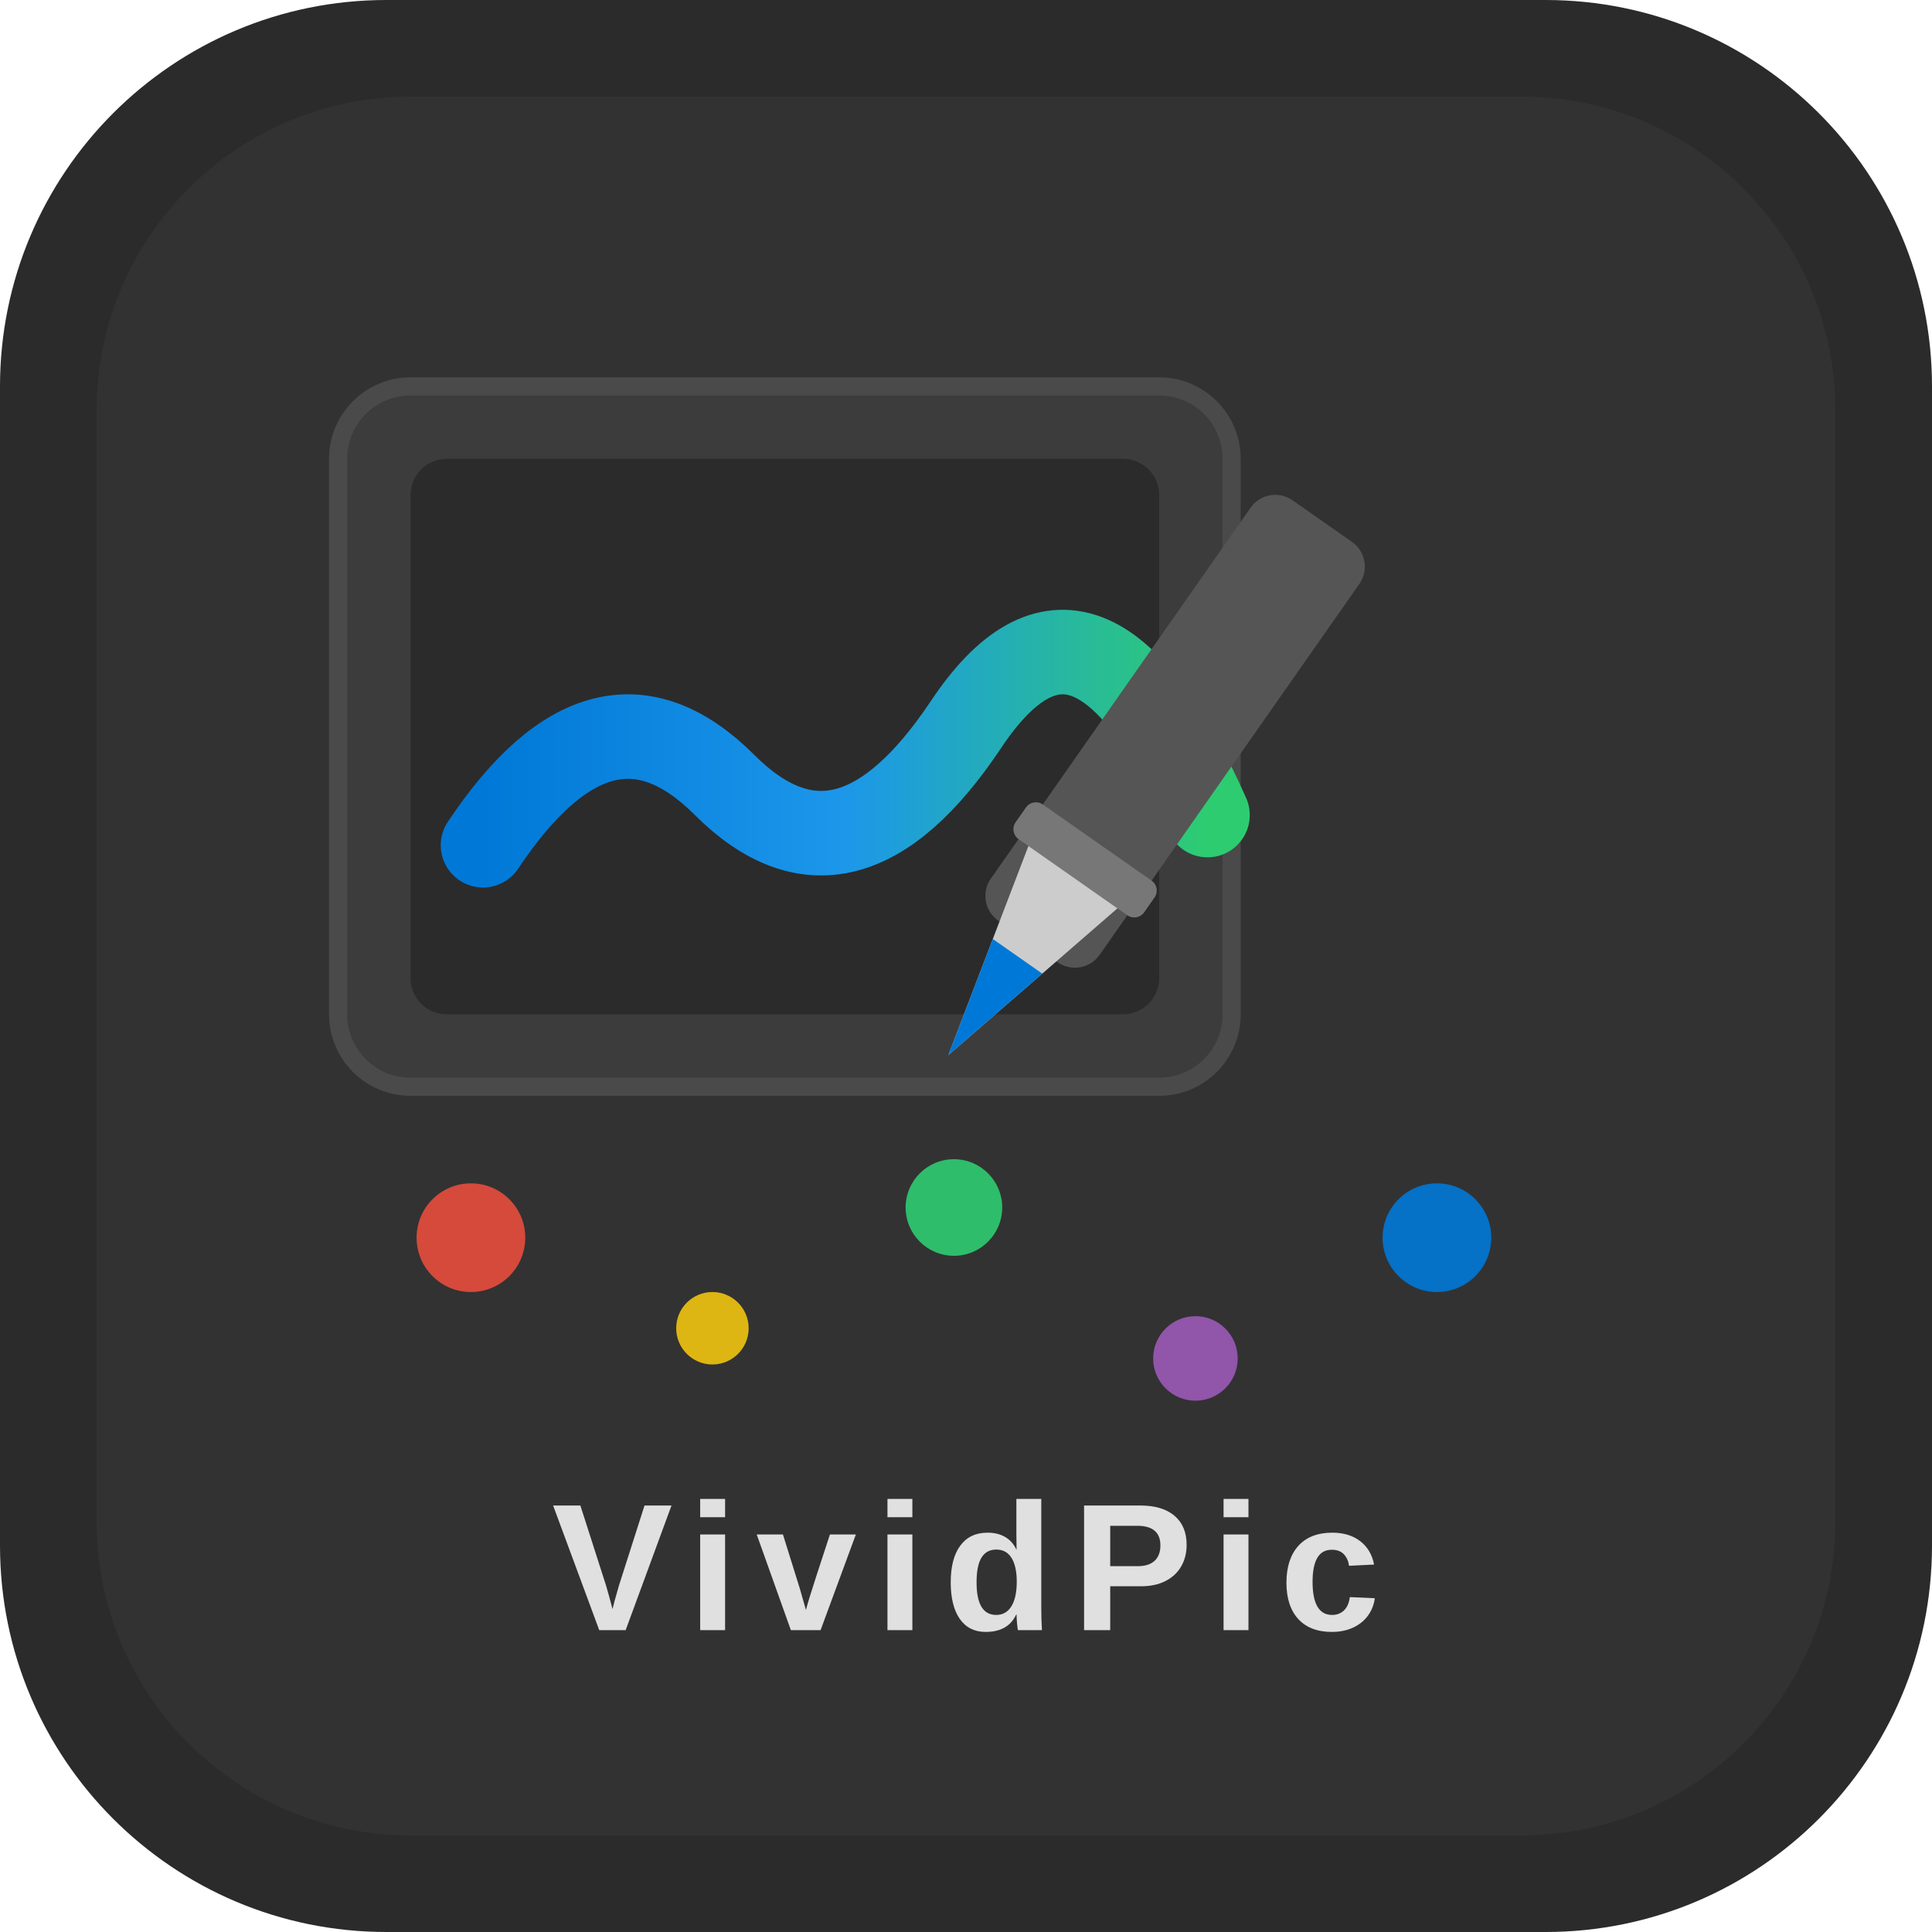
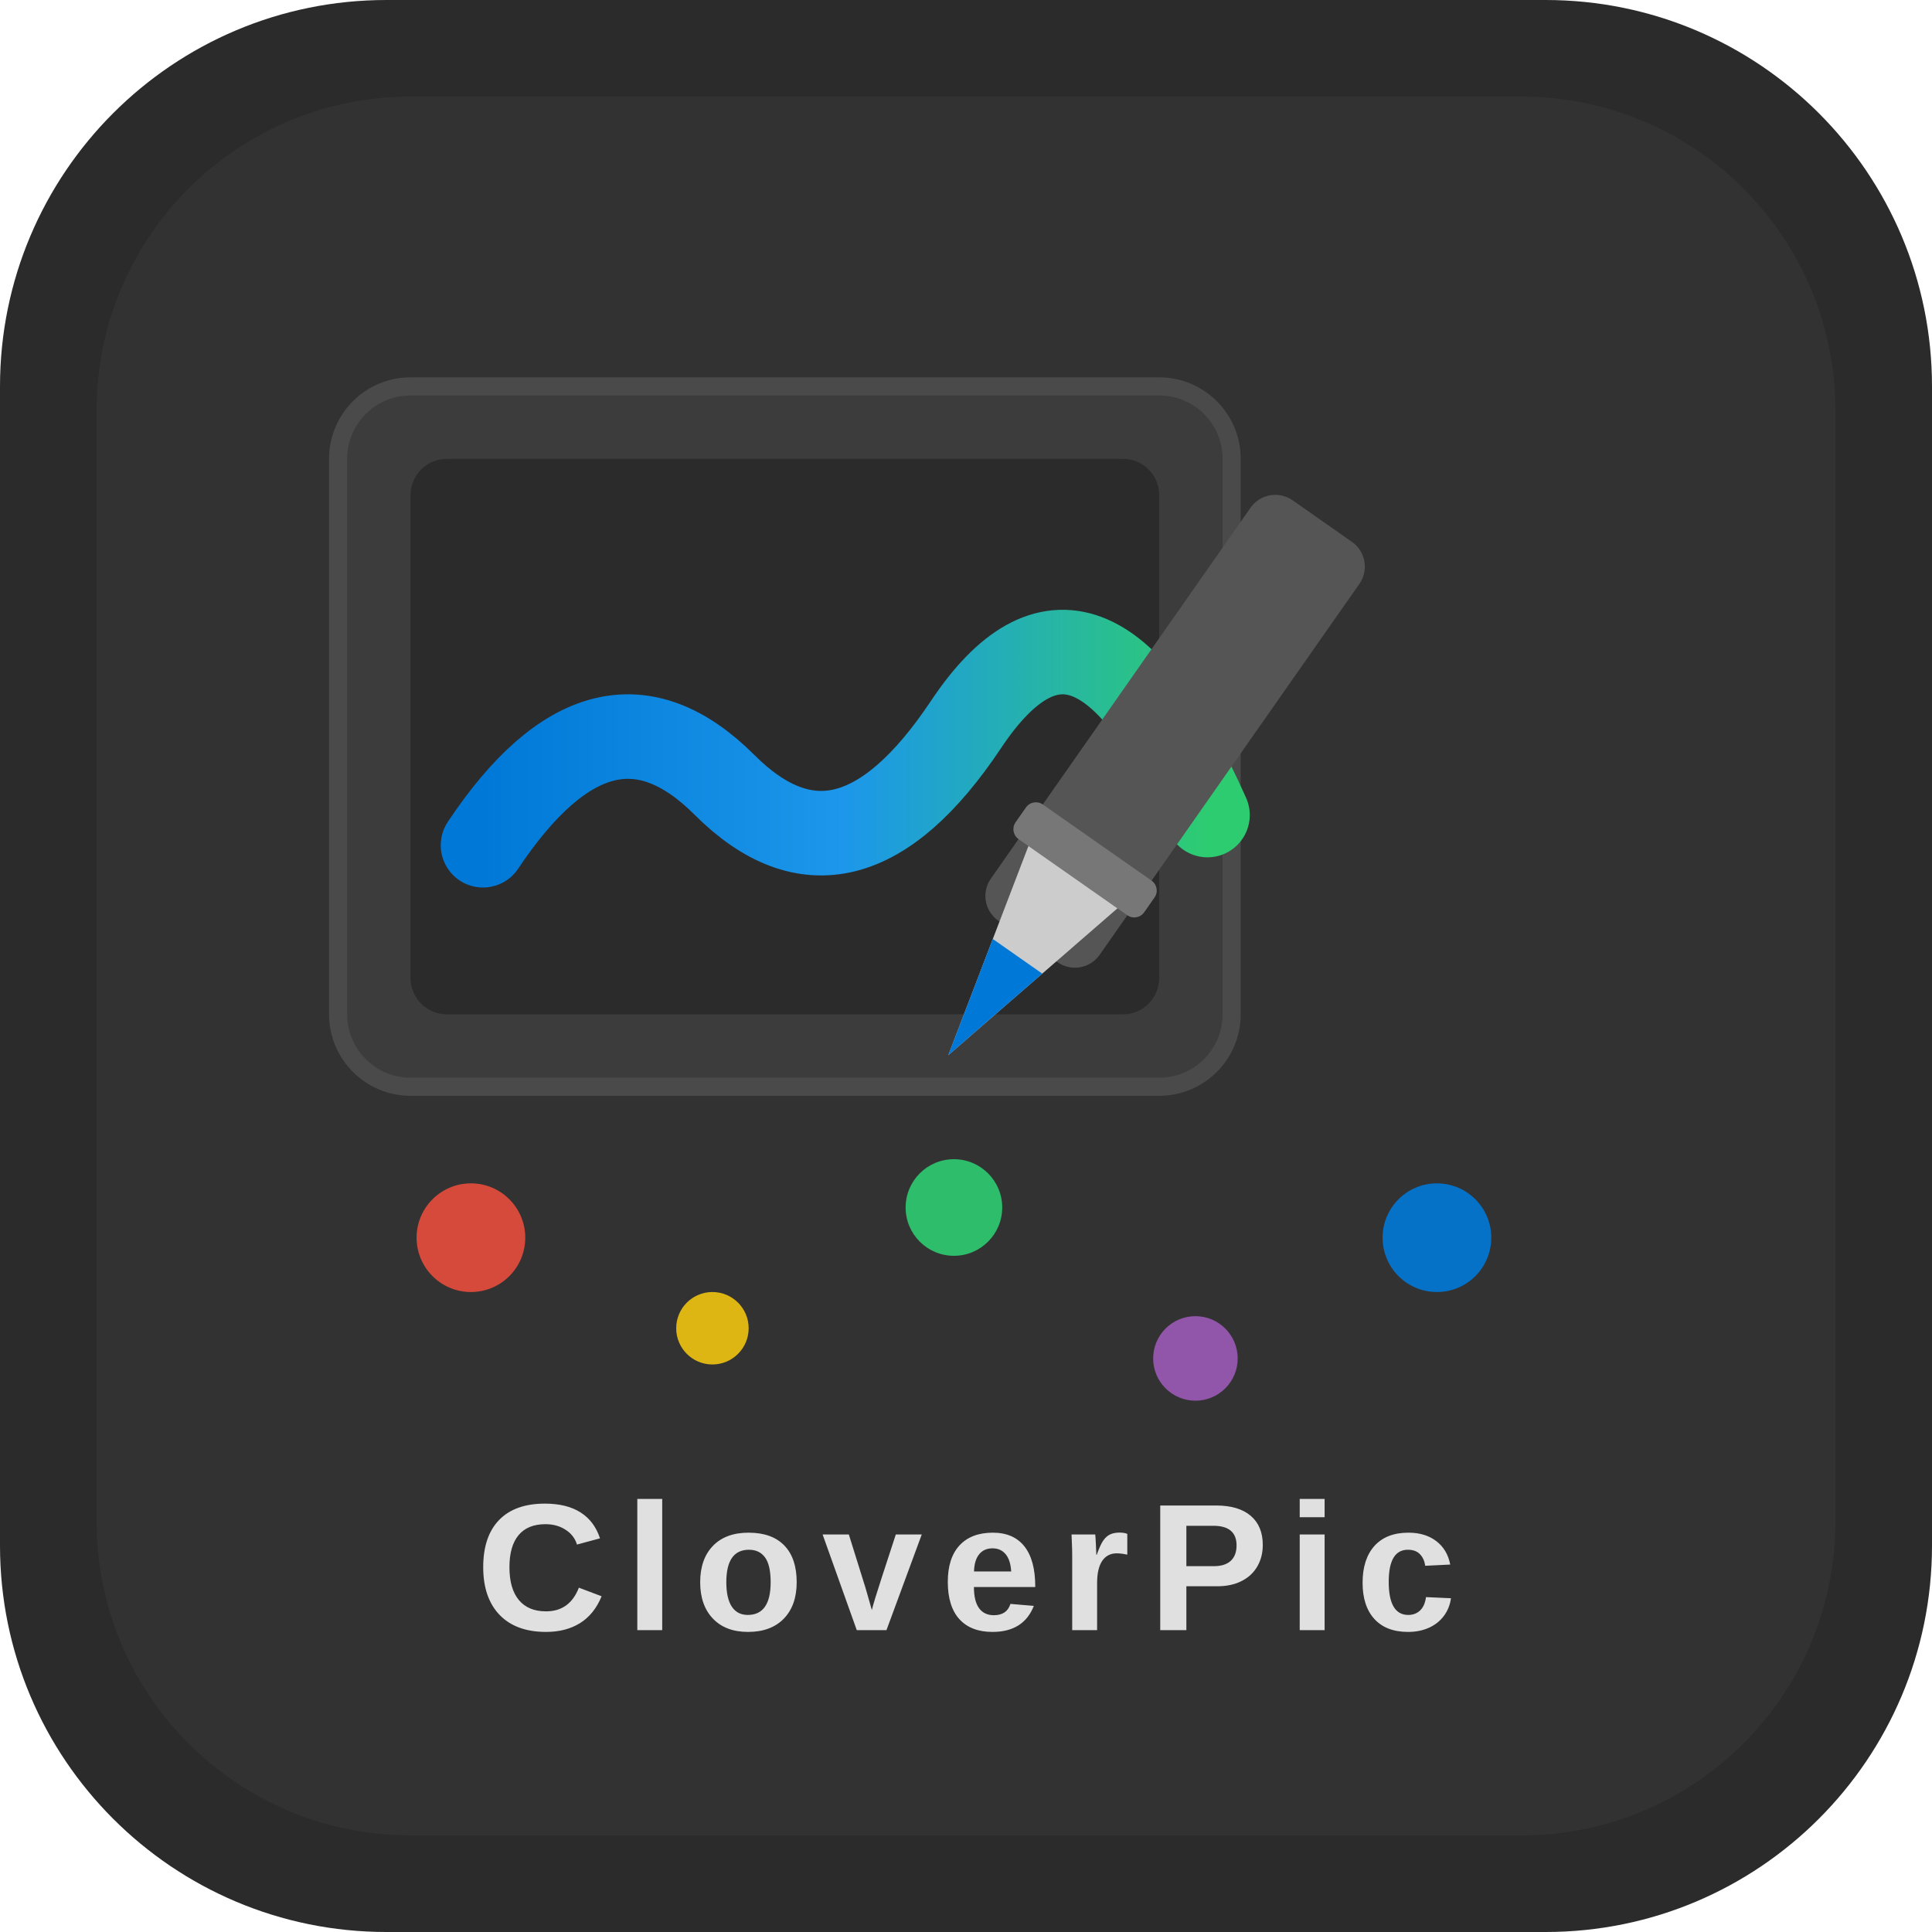
<svg xmlns="http://www.w3.org/2000/svg" width="320" height="320" viewBox="0 0 320 320" fill="none">
  <rect width="320" height="320" rx="64" fill="#2B2B2B" />
  <rect x="16" y="16" width="288" height="288" rx="52" fill="#323232" />
  <rect x="56" y="64" width="148" height="116" rx="12" fill="#3C3C3C" stroke="#4A4A4A" stroke-width="3" />
  <rect x="68" y="76" width="124" height="92" rx="6" fill="#2B2B2B" />
  <path d="M80 140 Q100 110 120 130 T160 120 T200 135" stroke="url(#paintGradient)" stroke-width="14" stroke-linecap="round" fill="none" />
  <g transform="translate(210, 80) rotate(35)">
    <rect x="0" y="0" width="22" height="85" rx="5" fill="#555555" />
    <rect x="-2" y="65" width="26" height="7" rx="2" fill="#777777" />
    <path d="M2 72 L11 108 L20 72 Z" fill="#CCCCCC" />
    <path d="M6 88 L11 108 L16 88 Z" fill="#0078D7" />
  </g>
  <circle cx="78" cy="205" r="9" fill="#E74C3C" opacity="0.9" />
  <circle cx="118" cy="220" r="6" fill="#F1C40F" opacity="0.9" />
  <circle cx="158" cy="200" r="8" fill="#2ECC71" opacity="0.9" />
  <circle cx="198" cy="225" r="7" fill="#9B59B6" opacity="0.9" />
  <circle cx="238" cy="205" r="9" fill="#0078D7" opacity="0.9" />
-   <text x="160" y="270" text-anchor="middle" font-family="'Segoe UI', 'Microsoft YaHei UI', Arial, sans-serif" font-size="30" font-weight="bold" fill="#E0E0E0" letter-spacing="3">VividPic</text>
+   <text x="160" y="270" text-anchor="middle" font-family="'Segoe UI', 'Microsoft YaHei UI', Arial, sans-serif" font-size="30" font-weight="bold" fill="#E0E0E0" letter-spacing="3">CloverPic</text>
  <defs>
    <linearGradient id="paintGradient" x1="80" y1="140" x2="200" y2="140" gradientUnits="userSpaceOnUse">
      <stop offset="0%" stop-color="#0078D7" />
      <stop offset="50%" stop-color="#1C97EA" />
      <stop offset="100%" stop-color="#2ECC71" />
    </linearGradient>
  </defs>
</svg>
